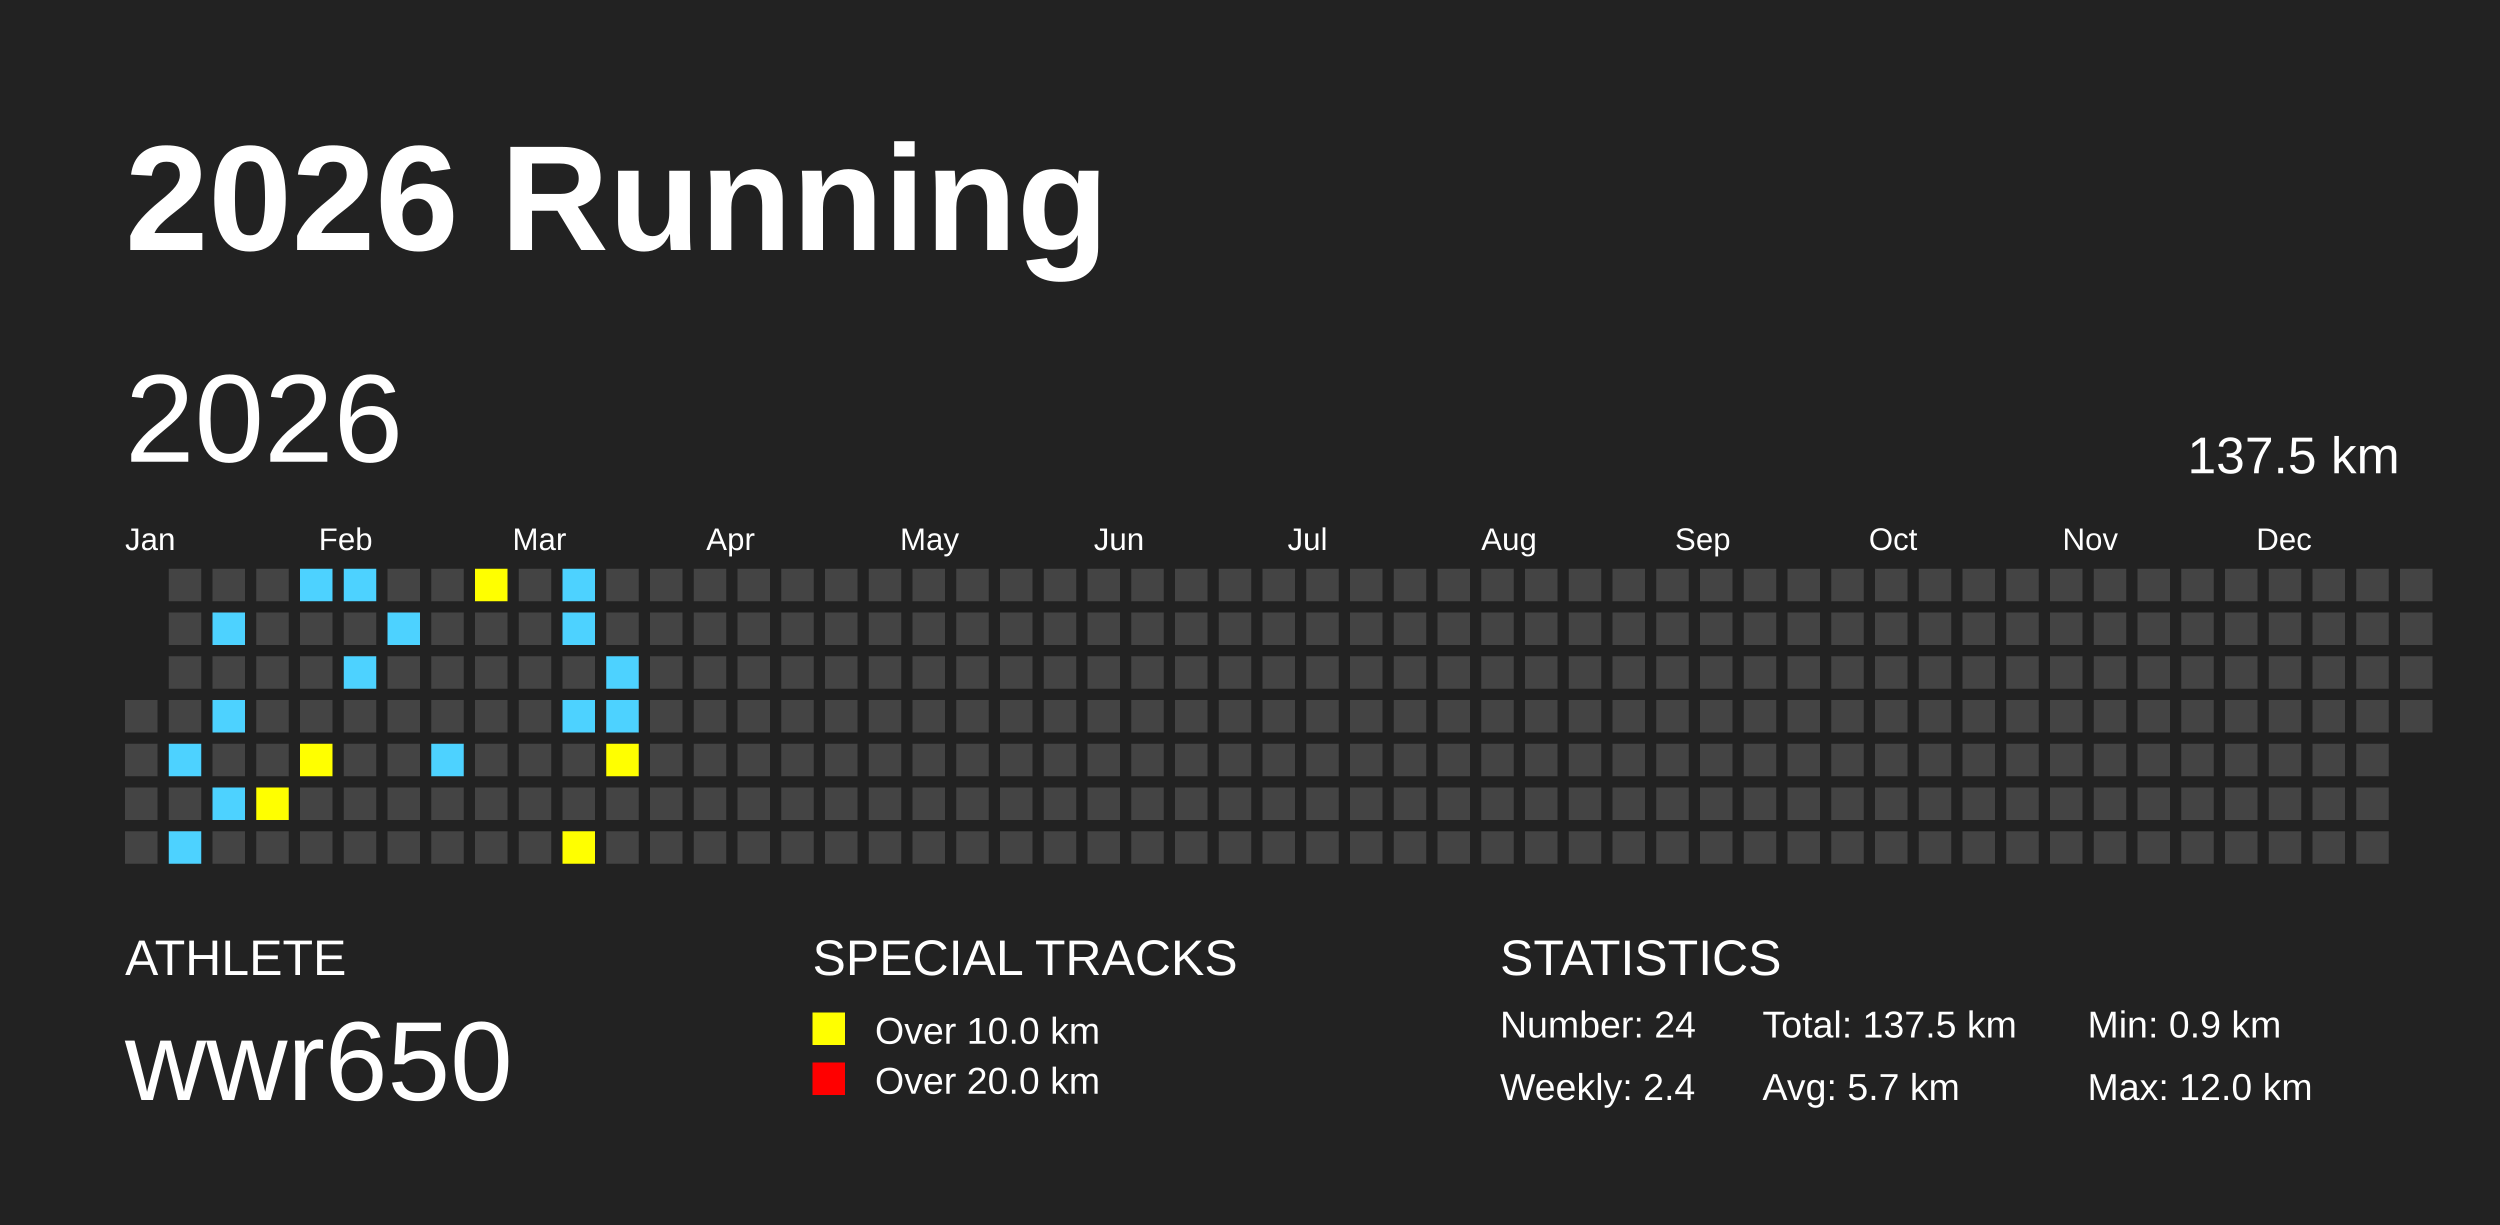
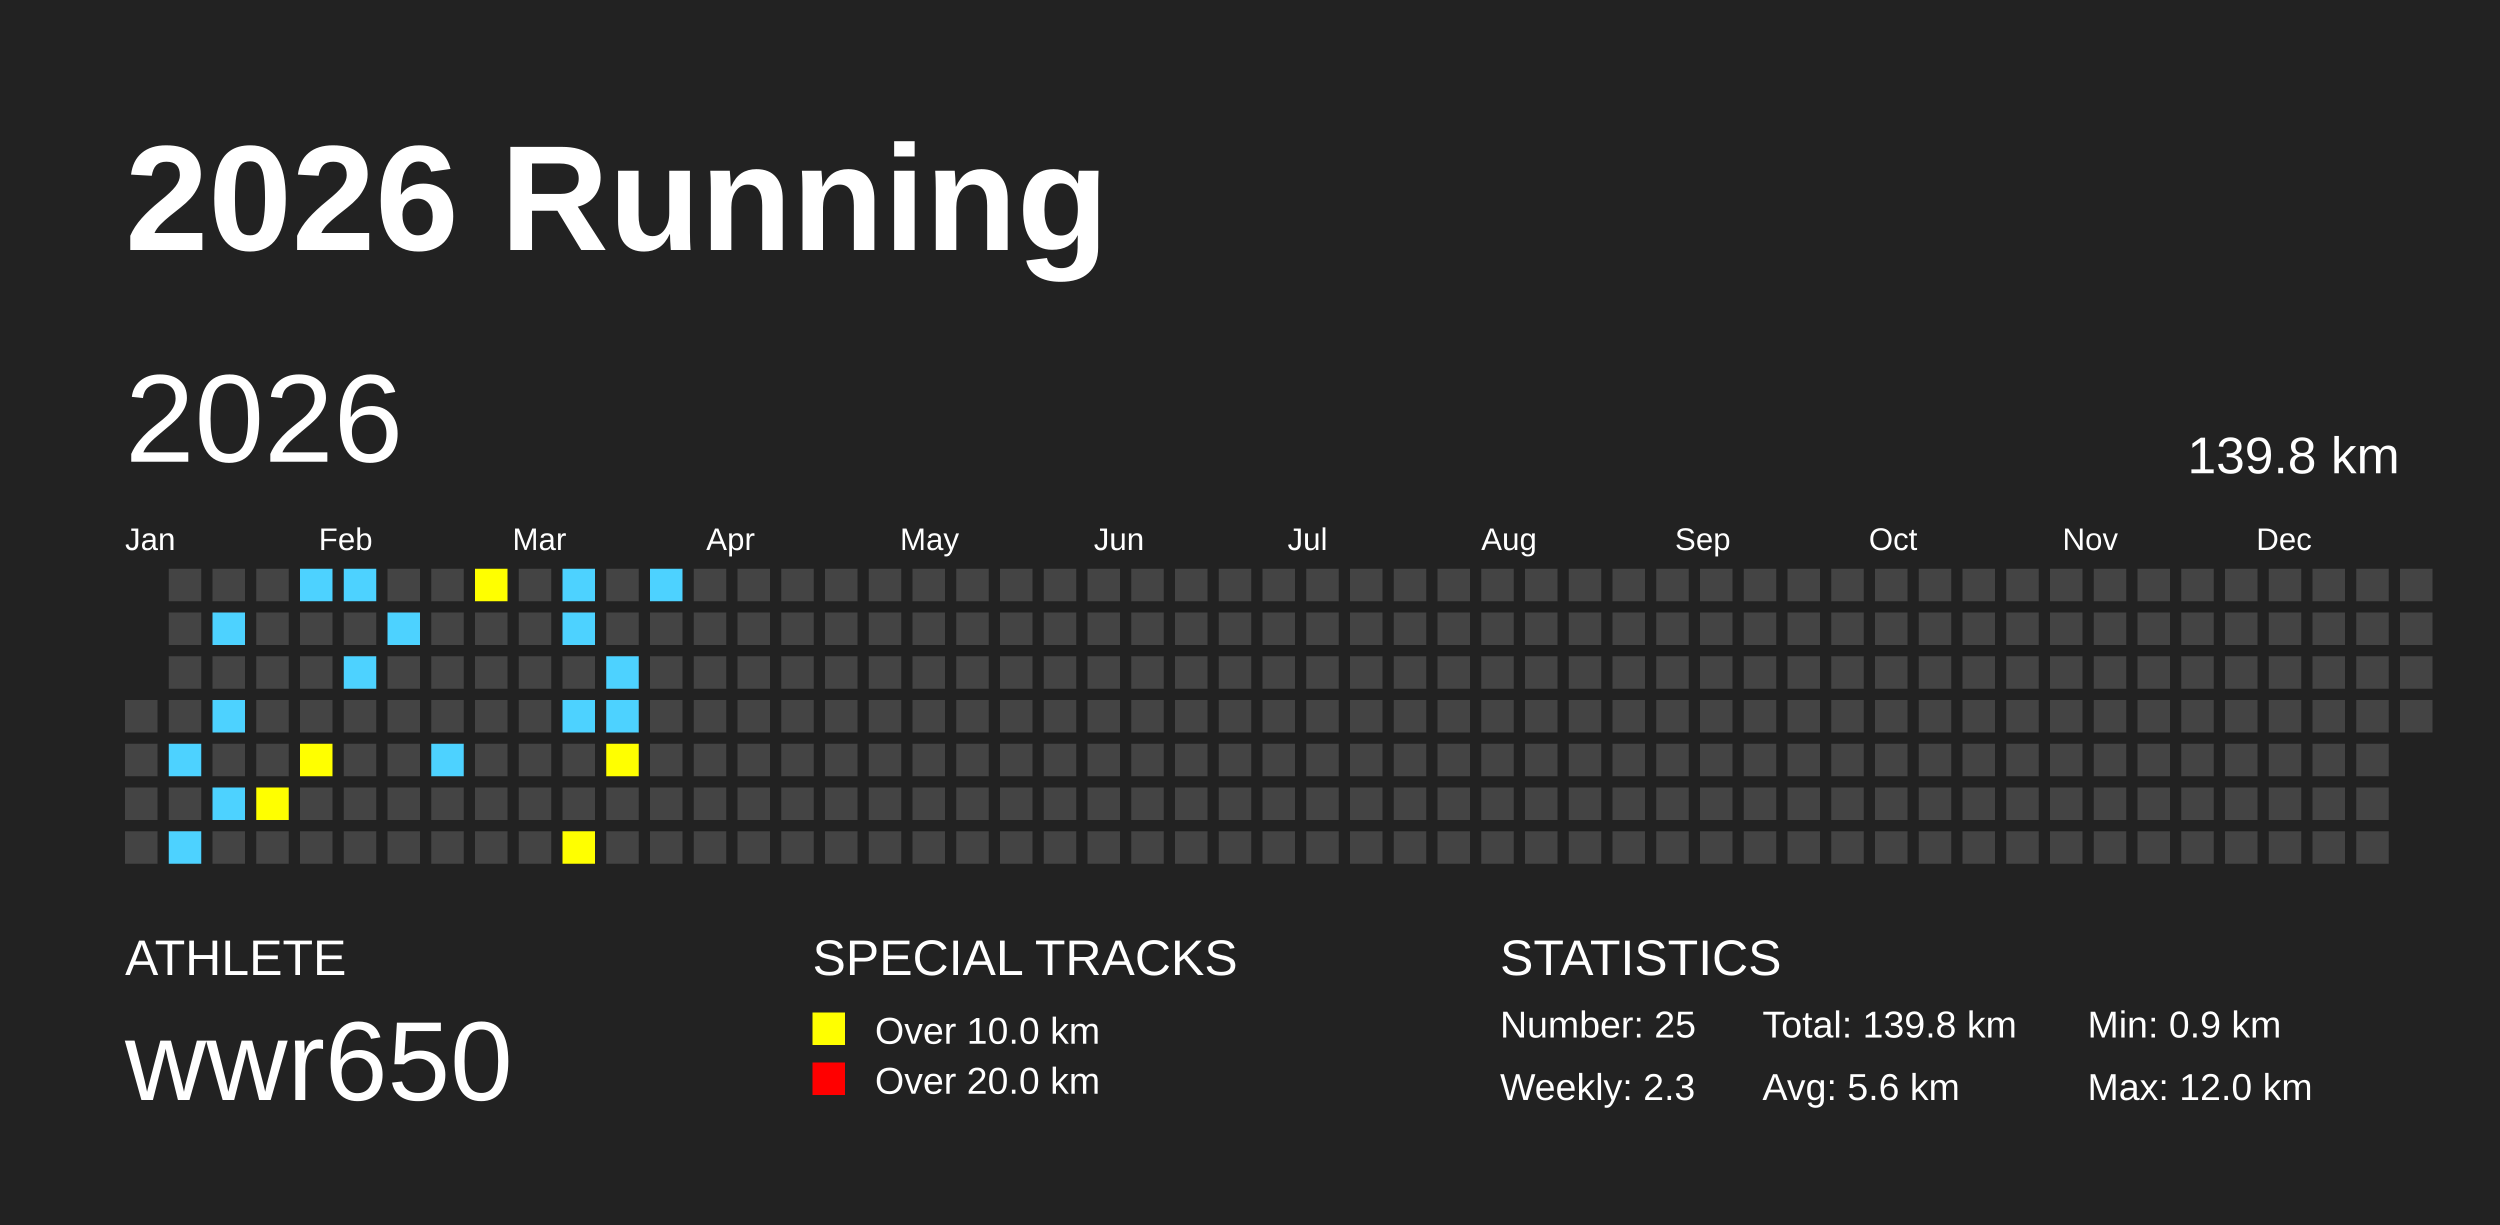
<svg xmlns="http://www.w3.org/2000/svg" baseProfile="full" height="98mm" version="1.1" viewBox="0,0,200,98" width="200mm">
  <defs />
  <rect fill="#222222" height="98" width="200" x="0" y="0" />
  <text fill="#FFFFFF" style="font-size:12px; font-family:Arial; font-weight:bold;" x="10" y="20">2026 Running</text>
  <text fill="#FFFFFF" style="font-size:4px; font-family:Arial" x="10" y="78">ATHLETE</text>
  <text fill="#FFFFFF" style="font-size:9px; font-family:Arial" x="10" y="88">wwr650</text>
  <text fill="#FFFFFF" style="font-size:4px; font-family:Arial" x="65" y="78">SPECIAL TRACKS</text>
  <rect fill="yellow" height="2.6" width="2.6" x="65" y="81" />
  <text fill="#FFFFFF" style="font-size:3px; font-family:Arial" x="70" y="83.5">Over 10.0 km</text>
  <rect fill="red" height="2.6" width="2.6" x="65" y="85" />
  <text fill="#FFFFFF" style="font-size:3px; font-family:Arial" x="70" y="87.5">Over 20.0 km</text>
  <text fill="#FFFFFF" style="font-size:4px; font-family:Arial" x="120" y="78">STATISTICS</text>
-   <text fill="#FFFFFF" style="font-size:3px; font-family:Arial" x="120" y="83">Number: 24</text>
-   <text fill="#FFFFFF" style="font-size:3px; font-family:Arial" x="120" y="88">Weekly: 2.4</text>
-   <text fill="#FFFFFF" style="font-size:3px; font-family:Arial" x="141" y="83">Total: 137.5 km</text>
-   <text fill="#FFFFFF" style="font-size:3px; font-family:Arial" x="141" y="88">Avg: 5.7 km</text>
+   <text fill="#FFFFFF" style="font-size:3px; font-family:Arial" x="120" y="83">Number: 25</text>
+   <text fill="#FFFFFF" style="font-size:3px; font-family:Arial" x="120" y="88">Weekly: 2.3</text>
+   <text fill="#FFFFFF" style="font-size:3px; font-family:Arial" x="141" y="83">Total: 139.8 km</text>
+   <text fill="#FFFFFF" style="font-size:3px; font-family:Arial" x="141" y="88">Avg: 5.6 km</text>
  <text fill="#FFFFFF" style="font-size:3px; font-family:Arial" x="167" y="83">Min: 0.9 km</text>
  <text fill="#FFFFFF" style="font-size:3px; font-family:Arial" x="167" y="88">Max: 12.0 km</text>
  <text dominant-baseline="hanging" fill="#FFFFFF" style="font-size:10.0px; font-family:Arial;" x="10" y="30">2026</text>
-   <text dominant-baseline="hanging" fill="#FFFFFF" style="font-size:4.125px; font-family:Arial;" x="175" y="35">137.5 km</text>
+   <text dominant-baseline="hanging" fill="#FFFFFF" style="font-size:4.125px; font-family:Arial;" x="175" y="35">139.8 km</text>
  <text fill="#FFFFFF" style="font-size:2.5px; font-family:Arial" x="10.0" y="44">Jan</text>
  <text fill="#FFFFFF" style="font-size:2.5px; font-family:Arial" x="25.5" y="44">Feb</text>
  <text fill="#FFFFFF" style="font-size:2.5px; font-family:Arial" x="41.0" y="44">Mar</text>
  <text fill="#FFFFFF" style="font-size:2.5px; font-family:Arial" x="56.5" y="44">Apr</text>
  <text fill="#FFFFFF" style="font-size:2.5px; font-family:Arial" x="72.0" y="44">May</text>
  <text fill="#FFFFFF" style="font-size:2.5px; font-family:Arial" x="87.5" y="44">Jun</text>
  <text fill="#FFFFFF" style="font-size:2.5px; font-family:Arial" x="103.0" y="44">Jul</text>
  <text fill="#FFFFFF" style="font-size:2.5px; font-family:Arial" x="118.5" y="44">Aug</text>
  <text fill="#FFFFFF" style="font-size:2.5px; font-family:Arial" x="134.0" y="44">Sep</text>
  <text fill="#FFFFFF" style="font-size:2.5px; font-family:Arial" x="149.5" y="44">Oct</text>
  <text fill="#FFFFFF" style="font-size:2.5px; font-family:Arial" x="165.0" y="44">Nov</text>
  <text fill="#FFFFFF" style="font-size:2.5px; font-family:Arial" x="180.5" y="44">Dec</text>
  <rect fill="#444444" height="2.6" width="2.6" x="10.0" y="56.0" />
  <rect fill="#444444" height="2.6" width="2.6" x="10.0" y="59.5" />
  <rect fill="#444444" height="2.6" width="2.6" x="10.0" y="63.0" />
  <rect fill="#444444" height="2.6" width="2.6" x="10.0" y="66.5" />
  <rect fill="#444444" height="2.6" width="2.6" x="13.5" y="45.5" />
  <rect fill="#444444" height="2.6" width="2.6" x="13.5" y="49.0" />
  <rect fill="#444444" height="2.6" width="2.6" x="13.5" y="52.5" />
  <rect fill="#444444" height="2.6" width="2.6" x="13.5" y="56.0" />
  <rect fill="#4DD2FF" height="2.6" width="2.6" x="13.5" y="59.5" />
  <rect fill="#444444" height="2.6" width="2.6" x="13.5" y="63.0" />
  <rect fill="#4DD2FF" height="2.6" width="2.6" x="13.5" y="66.5" />
  <rect fill="#444444" height="2.6" width="2.6" x="17.0" y="45.5" />
  <rect fill="#4DD2FF" height="2.6" width="2.6" x="17.0" y="49.0" />
  <rect fill="#444444" height="2.6" width="2.6" x="17.0" y="52.5" />
  <rect fill="#4DD2FF" height="2.6" width="2.6" x="17.0" y="56.0" />
  <rect fill="#444444" height="2.6" width="2.6" x="17.0" y="59.5" />
  <rect fill="#4DD2FF" height="2.6" width="2.6" x="17.0" y="63.0" />
  <rect fill="#444444" height="2.6" width="2.6" x="17.0" y="66.5" />
  <rect fill="#444444" height="2.6" width="2.6" x="20.5" y="45.5" />
  <rect fill="#444444" height="2.6" width="2.6" x="20.5" y="49.0" />
  <rect fill="#444444" height="2.6" width="2.6" x="20.5" y="52.5" />
  <rect fill="#444444" height="2.6" width="2.6" x="20.5" y="56.0" />
  <rect fill="#444444" height="2.6" width="2.6" x="20.5" y="59.5" />
  <rect fill="yellow" height="2.6" width="2.6" x="20.5" y="63.0" />
  <rect fill="#444444" height="2.6" width="2.6" x="20.5" y="66.5" />
  <rect fill="#4DD2FF" height="2.6" width="2.6" x="24.0" y="45.5" />
  <rect fill="#444444" height="2.6" width="2.6" x="24.0" y="49.0" />
  <rect fill="#444444" height="2.6" width="2.6" x="24.0" y="52.5" />
  <rect fill="#444444" height="2.6" width="2.6" x="24.0" y="56.0" />
  <rect fill="yellow" height="2.6" width="2.6" x="24.0" y="59.5" />
  <rect fill="#444444" height="2.6" width="2.6" x="24.0" y="63.0" />
  <rect fill="#444444" height="2.6" width="2.6" x="24.0" y="66.5" />
  <rect fill="#4DD2FF" height="2.6" width="2.6" x="27.5" y="45.5" />
  <rect fill="#444444" height="2.6" width="2.6" x="27.5" y="49.0" />
  <rect fill="#4DD2FF" height="2.6" width="2.6" x="27.5" y="52.5" />
  <rect fill="#444444" height="2.6" width="2.6" x="27.5" y="56.0" />
  <rect fill="#444444" height="2.6" width="2.6" x="27.5" y="59.5" />
  <rect fill="#444444" height="2.6" width="2.6" x="27.5" y="63.0" />
  <rect fill="#444444" height="2.6" width="2.6" x="27.5" y="66.5" />
  <rect fill="#444444" height="2.6" width="2.6" x="31.0" y="45.5" />
  <rect fill="#4DD2FF" height="2.6" width="2.6" x="31.0" y="49.0" />
  <rect fill="#444444" height="2.6" width="2.6" x="31.0" y="52.5" />
  <rect fill="#444444" height="2.6" width="2.6" x="31.0" y="56.0" />
  <rect fill="#444444" height="2.6" width="2.6" x="31.0" y="59.5" />
  <rect fill="#444444" height="2.6" width="2.6" x="31.0" y="63.0" />
  <rect fill="#444444" height="2.6" width="2.6" x="31.0" y="66.5" />
  <rect fill="#444444" height="2.6" width="2.6" x="34.5" y="45.5" />
  <rect fill="#444444" height="2.6" width="2.6" x="34.5" y="49.0" />
  <rect fill="#444444" height="2.6" width="2.6" x="34.5" y="52.5" />
  <rect fill="#444444" height="2.6" width="2.6" x="34.5" y="56.0" />
  <rect fill="#4DD2FF" height="2.6" width="2.6" x="34.5" y="59.5" />
  <rect fill="#444444" height="2.6" width="2.6" x="34.5" y="63.0" />
  <rect fill="#444444" height="2.6" width="2.6" x="34.5" y="66.5" />
  <rect fill="yellow" height="2.6" width="2.6" x="38.0" y="45.5" />
  <rect fill="#444444" height="2.6" width="2.6" x="38.0" y="49.0" />
  <rect fill="#444444" height="2.6" width="2.6" x="38.0" y="52.5" />
  <rect fill="#444444" height="2.6" width="2.6" x="38.0" y="56.0" />
  <rect fill="#444444" height="2.6" width="2.6" x="38.0" y="59.5" />
  <rect fill="#444444" height="2.6" width="2.6" x="38.0" y="63.0" />
  <rect fill="#444444" height="2.6" width="2.6" x="38.0" y="66.5" />
  <rect fill="#444444" height="2.6" width="2.6" x="41.5" y="45.5" />
  <rect fill="#444444" height="2.6" width="2.6" x="41.5" y="49.0" />
  <rect fill="#444444" height="2.6" width="2.6" x="41.5" y="52.5" />
  <rect fill="#444444" height="2.6" width="2.6" x="41.5" y="56.0" />
  <rect fill="#444444" height="2.6" width="2.6" x="41.5" y="59.5" />
  <rect fill="#444444" height="2.6" width="2.6" x="41.5" y="63.0" />
  <rect fill="#444444" height="2.6" width="2.6" x="41.5" y="66.5" />
  <rect fill="#4DD2FF" height="2.6" width="2.6" x="45.0" y="45.5" />
  <rect fill="#4DD2FF" height="2.6" width="2.6" x="45.0" y="49.0" />
  <rect fill="#444444" height="2.6" width="2.6" x="45.0" y="52.5" />
  <rect fill="#4DD2FF" height="2.6" width="2.6" x="45.0" y="56.0" />
  <rect fill="#444444" height="2.6" width="2.6" x="45.0" y="59.5" />
  <rect fill="#444444" height="2.6" width="2.6" x="45.0" y="63.0" />
  <rect fill="yellow" height="2.6" width="2.6" x="45.0" y="66.5" />
  <rect fill="#444444" height="2.6" width="2.6" x="48.5" y="45.5" />
  <rect fill="#444444" height="2.6" width="2.6" x="48.5" y="49.0" />
  <rect fill="#4DD2FF" height="2.6" width="2.6" x="48.5" y="52.5" />
  <rect fill="#4DD2FF" height="2.6" width="2.6" x="48.5" y="56.0" />
  <rect fill="yellow" height="2.6" width="2.6" x="48.5" y="59.5" />
  <rect fill="#444444" height="2.6" width="2.6" x="48.5" y="63.0" />
  <rect fill="#444444" height="2.6" width="2.6" x="48.5" y="66.5" />
-   <rect fill="#444444" height="2.6" width="2.6" x="52.0" y="45.5" />
+   <rect fill="#4DD2FF" height="2.6" width="2.6" x="52.0" y="45.5" />
  <rect fill="#444444" height="2.6" width="2.6" x="52.0" y="49.0" />
  <rect fill="#444444" height="2.6" width="2.6" x="52.0" y="52.5" />
  <rect fill="#444444" height="2.6" width="2.6" x="52.0" y="56.0" />
  <rect fill="#444444" height="2.6" width="2.6" x="52.0" y="59.5" />
  <rect fill="#444444" height="2.6" width="2.6" x="52.0" y="63.0" />
  <rect fill="#444444" height="2.6" width="2.6" x="52.0" y="66.5" />
  <rect fill="#444444" height="2.6" width="2.6" x="55.5" y="45.5" />
  <rect fill="#444444" height="2.6" width="2.6" x="55.5" y="49.0" />
  <rect fill="#444444" height="2.6" width="2.6" x="55.5" y="52.5" />
  <rect fill="#444444" height="2.6" width="2.6" x="55.5" y="56.0" />
  <rect fill="#444444" height="2.6" width="2.6" x="55.5" y="59.5" />
  <rect fill="#444444" height="2.6" width="2.6" x="55.5" y="63.0" />
  <rect fill="#444444" height="2.6" width="2.6" x="55.5" y="66.5" />
  <rect fill="#444444" height="2.6" width="2.6" x="59.0" y="45.5" />
  <rect fill="#444444" height="2.6" width="2.6" x="59.0" y="49.0" />
  <rect fill="#444444" height="2.6" width="2.6" x="59.0" y="52.5" />
  <rect fill="#444444" height="2.6" width="2.6" x="59.0" y="56.0" />
  <rect fill="#444444" height="2.6" width="2.6" x="59.0" y="59.5" />
  <rect fill="#444444" height="2.6" width="2.6" x="59.0" y="63.0" />
  <rect fill="#444444" height="2.6" width="2.6" x="59.0" y="66.5" />
  <rect fill="#444444" height="2.6" width="2.6" x="62.5" y="45.5" />
  <rect fill="#444444" height="2.6" width="2.6" x="62.5" y="49.0" />
  <rect fill="#444444" height="2.6" width="2.6" x="62.5" y="52.5" />
  <rect fill="#444444" height="2.6" width="2.6" x="62.5" y="56.0" />
  <rect fill="#444444" height="2.6" width="2.6" x="62.5" y="59.5" />
  <rect fill="#444444" height="2.6" width="2.6" x="62.5" y="63.0" />
  <rect fill="#444444" height="2.6" width="2.6" x="62.5" y="66.5" />
  <rect fill="#444444" height="2.6" width="2.6" x="66.0" y="45.5" />
  <rect fill="#444444" height="2.6" width="2.6" x="66.0" y="49.0" />
  <rect fill="#444444" height="2.6" width="2.6" x="66.0" y="52.5" />
  <rect fill="#444444" height="2.6" width="2.6" x="66.0" y="56.0" />
  <rect fill="#444444" height="2.6" width="2.6" x="66.0" y="59.5" />
  <rect fill="#444444" height="2.6" width="2.6" x="66.0" y="63.0" />
  <rect fill="#444444" height="2.6" width="2.6" x="66.0" y="66.5" />
  <rect fill="#444444" height="2.6" width="2.6" x="69.5" y="45.5" />
  <rect fill="#444444" height="2.6" width="2.6" x="69.5" y="49.0" />
  <rect fill="#444444" height="2.6" width="2.6" x="69.5" y="52.5" />
  <rect fill="#444444" height="2.6" width="2.6" x="69.5" y="56.0" />
  <rect fill="#444444" height="2.6" width="2.6" x="69.5" y="59.5" />
  <rect fill="#444444" height="2.6" width="2.6" x="69.5" y="63.0" />
  <rect fill="#444444" height="2.6" width="2.6" x="69.5" y="66.5" />
  <rect fill="#444444" height="2.6" width="2.6" x="73.0" y="45.5" />
  <rect fill="#444444" height="2.6" width="2.6" x="73.0" y="49.0" />
  <rect fill="#444444" height="2.6" width="2.6" x="73.0" y="52.5" />
  <rect fill="#444444" height="2.6" width="2.6" x="73.0" y="56.0" />
  <rect fill="#444444" height="2.6" width="2.6" x="73.0" y="59.5" />
  <rect fill="#444444" height="2.6" width="2.6" x="73.0" y="63.0" />
  <rect fill="#444444" height="2.6" width="2.6" x="73.0" y="66.5" />
  <rect fill="#444444" height="2.6" width="2.6" x="76.5" y="45.5" />
  <rect fill="#444444" height="2.6" width="2.6" x="76.5" y="49.0" />
  <rect fill="#444444" height="2.6" width="2.6" x="76.5" y="52.5" />
  <rect fill="#444444" height="2.6" width="2.6" x="76.5" y="56.0" />
  <rect fill="#444444" height="2.6" width="2.6" x="76.5" y="59.5" />
  <rect fill="#444444" height="2.6" width="2.6" x="76.5" y="63.0" />
  <rect fill="#444444" height="2.6" width="2.6" x="76.5" y="66.5" />
  <rect fill="#444444" height="2.6" width="2.6" x="80.0" y="45.5" />
  <rect fill="#444444" height="2.6" width="2.6" x="80.0" y="49.0" />
  <rect fill="#444444" height="2.6" width="2.6" x="80.0" y="52.5" />
  <rect fill="#444444" height="2.6" width="2.6" x="80.0" y="56.0" />
  <rect fill="#444444" height="2.6" width="2.6" x="80.0" y="59.5" />
  <rect fill="#444444" height="2.6" width="2.6" x="80.0" y="63.0" />
  <rect fill="#444444" height="2.6" width="2.6" x="80.0" y="66.5" />
  <rect fill="#444444" height="2.6" width="2.6" x="83.5" y="45.5" />
  <rect fill="#444444" height="2.6" width="2.6" x="83.5" y="49.0" />
  <rect fill="#444444" height="2.6" width="2.6" x="83.5" y="52.5" />
  <rect fill="#444444" height="2.6" width="2.6" x="83.5" y="56.0" />
  <rect fill="#444444" height="2.6" width="2.6" x="83.5" y="59.5" />
  <rect fill="#444444" height="2.6" width="2.6" x="83.5" y="63.0" />
  <rect fill="#444444" height="2.6" width="2.6" x="83.5" y="66.5" />
  <rect fill="#444444" height="2.6" width="2.6" x="87.0" y="45.5" />
  <rect fill="#444444" height="2.6" width="2.6" x="87.0" y="49.0" />
  <rect fill="#444444" height="2.6" width="2.6" x="87.0" y="52.5" />
  <rect fill="#444444" height="2.6" width="2.6" x="87.0" y="56.0" />
  <rect fill="#444444" height="2.6" width="2.6" x="87.0" y="59.5" />
  <rect fill="#444444" height="2.6" width="2.6" x="87.0" y="63.0" />
  <rect fill="#444444" height="2.6" width="2.6" x="87.0" y="66.5" />
  <rect fill="#444444" height="2.6" width="2.6" x="90.5" y="45.5" />
  <rect fill="#444444" height="2.6" width="2.6" x="90.5" y="49.0" />
  <rect fill="#444444" height="2.6" width="2.6" x="90.5" y="52.5" />
  <rect fill="#444444" height="2.6" width="2.6" x="90.5" y="56.0" />
  <rect fill="#444444" height="2.6" width="2.6" x="90.5" y="59.5" />
  <rect fill="#444444" height="2.6" width="2.6" x="90.5" y="63.0" />
  <rect fill="#444444" height="2.6" width="2.6" x="90.5" y="66.5" />
  <rect fill="#444444" height="2.6" width="2.6" x="94.0" y="45.5" />
  <rect fill="#444444" height="2.6" width="2.6" x="94.0" y="49.0" />
  <rect fill="#444444" height="2.6" width="2.6" x="94.0" y="52.5" />
  <rect fill="#444444" height="2.6" width="2.6" x="94.0" y="56.0" />
  <rect fill="#444444" height="2.6" width="2.6" x="94.0" y="59.5" />
  <rect fill="#444444" height="2.6" width="2.6" x="94.0" y="63.0" />
  <rect fill="#444444" height="2.6" width="2.6" x="94.0" y="66.5" />
  <rect fill="#444444" height="2.6" width="2.6" x="97.5" y="45.5" />
  <rect fill="#444444" height="2.6" width="2.6" x="97.5" y="49.0" />
  <rect fill="#444444" height="2.6" width="2.6" x="97.5" y="52.5" />
  <rect fill="#444444" height="2.6" width="2.6" x="97.5" y="56.0" />
  <rect fill="#444444" height="2.6" width="2.6" x="97.5" y="59.5" />
  <rect fill="#444444" height="2.6" width="2.6" x="97.5" y="63.0" />
  <rect fill="#444444" height="2.6" width="2.6" x="97.5" y="66.5" />
  <rect fill="#444444" height="2.6" width="2.6" x="101.0" y="45.5" />
  <rect fill="#444444" height="2.6" width="2.6" x="101.0" y="49.0" />
  <rect fill="#444444" height="2.6" width="2.6" x="101.0" y="52.5" />
  <rect fill="#444444" height="2.6" width="2.6" x="101.0" y="56.0" />
  <rect fill="#444444" height="2.6" width="2.6" x="101.0" y="59.5" />
  <rect fill="#444444" height="2.6" width="2.6" x="101.0" y="63.0" />
  <rect fill="#444444" height="2.6" width="2.6" x="101.0" y="66.5" />
  <rect fill="#444444" height="2.6" width="2.6" x="104.5" y="45.5" />
  <rect fill="#444444" height="2.6" width="2.6" x="104.5" y="49.0" />
  <rect fill="#444444" height="2.6" width="2.6" x="104.5" y="52.5" />
  <rect fill="#444444" height="2.6" width="2.6" x="104.5" y="56.0" />
  <rect fill="#444444" height="2.6" width="2.6" x="104.5" y="59.5" />
  <rect fill="#444444" height="2.6" width="2.6" x="104.5" y="63.0" />
  <rect fill="#444444" height="2.6" width="2.6" x="104.5" y="66.5" />
  <rect fill="#444444" height="2.6" width="2.6" x="108.0" y="45.5" />
  <rect fill="#444444" height="2.6" width="2.6" x="108.0" y="49.0" />
  <rect fill="#444444" height="2.6" width="2.6" x="108.0" y="52.5" />
  <rect fill="#444444" height="2.6" width="2.6" x="108.0" y="56.0" />
  <rect fill="#444444" height="2.6" width="2.6" x="108.0" y="59.5" />
  <rect fill="#444444" height="2.6" width="2.6" x="108.0" y="63.0" />
  <rect fill="#444444" height="2.6" width="2.6" x="108.0" y="66.5" />
  <rect fill="#444444" height="2.6" width="2.6" x="111.5" y="45.5" />
  <rect fill="#444444" height="2.6" width="2.6" x="111.5" y="49.0" />
  <rect fill="#444444" height="2.6" width="2.6" x="111.5" y="52.5" />
  <rect fill="#444444" height="2.6" width="2.6" x="111.5" y="56.0" />
  <rect fill="#444444" height="2.6" width="2.6" x="111.5" y="59.5" />
  <rect fill="#444444" height="2.6" width="2.6" x="111.5" y="63.0" />
  <rect fill="#444444" height="2.6" width="2.6" x="111.5" y="66.5" />
  <rect fill="#444444" height="2.6" width="2.6" x="115.0" y="45.5" />
  <rect fill="#444444" height="2.6" width="2.6" x="115.0" y="49.0" />
  <rect fill="#444444" height="2.6" width="2.6" x="115.0" y="52.5" />
  <rect fill="#444444" height="2.6" width="2.6" x="115.0" y="56.0" />
  <rect fill="#444444" height="2.6" width="2.6" x="115.0" y="59.5" />
  <rect fill="#444444" height="2.6" width="2.6" x="115.0" y="63.0" />
  <rect fill="#444444" height="2.6" width="2.6" x="115.0" y="66.5" />
  <rect fill="#444444" height="2.6" width="2.6" x="118.5" y="45.5" />
  <rect fill="#444444" height="2.6" width="2.6" x="118.5" y="49.0" />
  <rect fill="#444444" height="2.6" width="2.6" x="118.5" y="52.5" />
  <rect fill="#444444" height="2.6" width="2.6" x="118.5" y="56.0" />
  <rect fill="#444444" height="2.6" width="2.6" x="118.5" y="59.5" />
  <rect fill="#444444" height="2.6" width="2.6" x="118.5" y="63.0" />
  <rect fill="#444444" height="2.6" width="2.6" x="118.5" y="66.5" />
  <rect fill="#444444" height="2.6" width="2.6" x="122.0" y="45.5" />
  <rect fill="#444444" height="2.6" width="2.6" x="122.0" y="49.0" />
  <rect fill="#444444" height="2.6" width="2.6" x="122.0" y="52.5" />
  <rect fill="#444444" height="2.6" width="2.6" x="122.0" y="56.0" />
  <rect fill="#444444" height="2.6" width="2.6" x="122.0" y="59.5" />
  <rect fill="#444444" height="2.6" width="2.6" x="122.0" y="63.0" />
  <rect fill="#444444" height="2.6" width="2.6" x="122.0" y="66.5" />
  <rect fill="#444444" height="2.6" width="2.6" x="125.5" y="45.5" />
  <rect fill="#444444" height="2.6" width="2.6" x="125.5" y="49.0" />
  <rect fill="#444444" height="2.6" width="2.6" x="125.5" y="52.5" />
  <rect fill="#444444" height="2.6" width="2.6" x="125.5" y="56.0" />
  <rect fill="#444444" height="2.6" width="2.6" x="125.5" y="59.5" />
  <rect fill="#444444" height="2.6" width="2.6" x="125.5" y="63.0" />
  <rect fill="#444444" height="2.6" width="2.6" x="125.5" y="66.5" />
  <rect fill="#444444" height="2.6" width="2.6" x="129.0" y="45.5" />
  <rect fill="#444444" height="2.6" width="2.6" x="129.0" y="49.0" />
  <rect fill="#444444" height="2.6" width="2.6" x="129.0" y="52.5" />
  <rect fill="#444444" height="2.6" width="2.6" x="129.0" y="56.0" />
  <rect fill="#444444" height="2.6" width="2.6" x="129.0" y="59.5" />
  <rect fill="#444444" height="2.6" width="2.6" x="129.0" y="63.0" />
  <rect fill="#444444" height="2.6" width="2.6" x="129.0" y="66.5" />
  <rect fill="#444444" height="2.6" width="2.6" x="132.5" y="45.5" />
  <rect fill="#444444" height="2.6" width="2.6" x="132.5" y="49.0" />
  <rect fill="#444444" height="2.6" width="2.6" x="132.5" y="52.5" />
  <rect fill="#444444" height="2.6" width="2.6" x="132.5" y="56.0" />
  <rect fill="#444444" height="2.6" width="2.6" x="132.5" y="59.5" />
  <rect fill="#444444" height="2.6" width="2.6" x="132.5" y="63.0" />
  <rect fill="#444444" height="2.6" width="2.6" x="132.5" y="66.5" />
  <rect fill="#444444" height="2.6" width="2.6" x="136.0" y="45.5" />
  <rect fill="#444444" height="2.6" width="2.6" x="136.0" y="49.0" />
  <rect fill="#444444" height="2.6" width="2.6" x="136.0" y="52.5" />
  <rect fill="#444444" height="2.6" width="2.6" x="136.0" y="56.0" />
  <rect fill="#444444" height="2.6" width="2.6" x="136.0" y="59.5" />
  <rect fill="#444444" height="2.6" width="2.6" x="136.0" y="63.0" />
  <rect fill="#444444" height="2.6" width="2.6" x="136.0" y="66.5" />
  <rect fill="#444444" height="2.6" width="2.6" x="139.5" y="45.5" />
  <rect fill="#444444" height="2.6" width="2.6" x="139.5" y="49.0" />
  <rect fill="#444444" height="2.6" width="2.6" x="139.5" y="52.5" />
  <rect fill="#444444" height="2.6" width="2.6" x="139.5" y="56.0" />
  <rect fill="#444444" height="2.6" width="2.6" x="139.5" y="59.5" />
  <rect fill="#444444" height="2.6" width="2.6" x="139.5" y="63.0" />
  <rect fill="#444444" height="2.6" width="2.6" x="139.5" y="66.5" />
  <rect fill="#444444" height="2.6" width="2.6" x="143.0" y="45.5" />
  <rect fill="#444444" height="2.6" width="2.6" x="143.0" y="49.0" />
  <rect fill="#444444" height="2.6" width="2.6" x="143.0" y="52.5" />
  <rect fill="#444444" height="2.6" width="2.6" x="143.0" y="56.0" />
  <rect fill="#444444" height="2.6" width="2.6" x="143.0" y="59.5" />
  <rect fill="#444444" height="2.6" width="2.6" x="143.0" y="63.0" />
  <rect fill="#444444" height="2.6" width="2.6" x="143.0" y="66.5" />
  <rect fill="#444444" height="2.6" width="2.6" x="146.5" y="45.5" />
  <rect fill="#444444" height="2.6" width="2.6" x="146.5" y="49.0" />
  <rect fill="#444444" height="2.6" width="2.6" x="146.5" y="52.5" />
  <rect fill="#444444" height="2.6" width="2.6" x="146.5" y="56.0" />
  <rect fill="#444444" height="2.6" width="2.6" x="146.5" y="59.5" />
  <rect fill="#444444" height="2.6" width="2.6" x="146.5" y="63.0" />
  <rect fill="#444444" height="2.6" width="2.6" x="146.5" y="66.5" />
  <rect fill="#444444" height="2.6" width="2.6" x="150.0" y="45.5" />
  <rect fill="#444444" height="2.6" width="2.6" x="150.0" y="49.0" />
  <rect fill="#444444" height="2.6" width="2.6" x="150.0" y="52.5" />
  <rect fill="#444444" height="2.6" width="2.6" x="150.0" y="56.0" />
  <rect fill="#444444" height="2.6" width="2.6" x="150.0" y="59.5" />
  <rect fill="#444444" height="2.6" width="2.6" x="150.0" y="63.0" />
  <rect fill="#444444" height="2.6" width="2.6" x="150.0" y="66.5" />
  <rect fill="#444444" height="2.6" width="2.6" x="153.5" y="45.5" />
  <rect fill="#444444" height="2.6" width="2.6" x="153.5" y="49.0" />
  <rect fill="#444444" height="2.6" width="2.6" x="153.5" y="52.5" />
  <rect fill="#444444" height="2.6" width="2.6" x="153.5" y="56.0" />
  <rect fill="#444444" height="2.6" width="2.6" x="153.5" y="59.5" />
  <rect fill="#444444" height="2.6" width="2.6" x="153.5" y="63.0" />
  <rect fill="#444444" height="2.6" width="2.6" x="153.5" y="66.5" />
  <rect fill="#444444" height="2.6" width="2.6" x="157.0" y="45.5" />
  <rect fill="#444444" height="2.6" width="2.6" x="157.0" y="49.0" />
  <rect fill="#444444" height="2.6" width="2.6" x="157.0" y="52.5" />
  <rect fill="#444444" height="2.6" width="2.6" x="157.0" y="56.0" />
  <rect fill="#444444" height="2.6" width="2.6" x="157.0" y="59.5" />
  <rect fill="#444444" height="2.6" width="2.6" x="157.0" y="63.0" />
  <rect fill="#444444" height="2.6" width="2.6" x="157.0" y="66.5" />
  <rect fill="#444444" height="2.6" width="2.6" x="160.5" y="45.5" />
  <rect fill="#444444" height="2.6" width="2.6" x="160.5" y="49.0" />
  <rect fill="#444444" height="2.6" width="2.6" x="160.5" y="52.5" />
  <rect fill="#444444" height="2.6" width="2.6" x="160.5" y="56.0" />
  <rect fill="#444444" height="2.6" width="2.6" x="160.5" y="59.5" />
  <rect fill="#444444" height="2.6" width="2.6" x="160.5" y="63.0" />
  <rect fill="#444444" height="2.6" width="2.6" x="160.5" y="66.5" />
  <rect fill="#444444" height="2.6" width="2.6" x="164.0" y="45.5" />
  <rect fill="#444444" height="2.6" width="2.6" x="164.0" y="49.0" />
  <rect fill="#444444" height="2.6" width="2.6" x="164.0" y="52.5" />
  <rect fill="#444444" height="2.6" width="2.6" x="164.0" y="56.0" />
  <rect fill="#444444" height="2.6" width="2.6" x="164.0" y="59.5" />
  <rect fill="#444444" height="2.6" width="2.6" x="164.0" y="63.0" />
  <rect fill="#444444" height="2.6" width="2.6" x="164.0" y="66.5" />
  <rect fill="#444444" height="2.6" width="2.6" x="167.5" y="45.5" />
  <rect fill="#444444" height="2.6" width="2.6" x="167.5" y="49.0" />
  <rect fill="#444444" height="2.6" width="2.6" x="167.5" y="52.5" />
  <rect fill="#444444" height="2.6" width="2.6" x="167.5" y="56.0" />
  <rect fill="#444444" height="2.6" width="2.6" x="167.5" y="59.5" />
  <rect fill="#444444" height="2.6" width="2.6" x="167.5" y="63.0" />
  <rect fill="#444444" height="2.6" width="2.6" x="167.5" y="66.5" />
  <rect fill="#444444" height="2.6" width="2.6" x="171.0" y="45.5" />
  <rect fill="#444444" height="2.6" width="2.6" x="171.0" y="49.0" />
  <rect fill="#444444" height="2.6" width="2.6" x="171.0" y="52.5" />
  <rect fill="#444444" height="2.6" width="2.6" x="171.0" y="56.0" />
  <rect fill="#444444" height="2.6" width="2.6" x="171.0" y="59.5" />
  <rect fill="#444444" height="2.6" width="2.6" x="171.0" y="63.0" />
  <rect fill="#444444" height="2.6" width="2.6" x="171.0" y="66.5" />
  <rect fill="#444444" height="2.6" width="2.6" x="174.5" y="45.5" />
  <rect fill="#444444" height="2.6" width="2.6" x="174.5" y="49.0" />
  <rect fill="#444444" height="2.6" width="2.6" x="174.5" y="52.5" />
  <rect fill="#444444" height="2.6" width="2.6" x="174.5" y="56.0" />
  <rect fill="#444444" height="2.6" width="2.6" x="174.5" y="59.5" />
  <rect fill="#444444" height="2.6" width="2.6" x="174.5" y="63.0" />
  <rect fill="#444444" height="2.6" width="2.6" x="174.5" y="66.5" />
  <rect fill="#444444" height="2.6" width="2.6" x="178.0" y="45.5" />
  <rect fill="#444444" height="2.6" width="2.6" x="178.0" y="49.0" />
  <rect fill="#444444" height="2.6" width="2.6" x="178.0" y="52.5" />
  <rect fill="#444444" height="2.6" width="2.6" x="178.0" y="56.0" />
  <rect fill="#444444" height="2.6" width="2.6" x="178.0" y="59.5" />
  <rect fill="#444444" height="2.6" width="2.6" x="178.0" y="63.0" />
  <rect fill="#444444" height="2.6" width="2.6" x="178.0" y="66.5" />
  <rect fill="#444444" height="2.6" width="2.6" x="181.5" y="45.5" />
  <rect fill="#444444" height="2.6" width="2.6" x="181.5" y="49.0" />
  <rect fill="#444444" height="2.6" width="2.6" x="181.5" y="52.5" />
  <rect fill="#444444" height="2.6" width="2.6" x="181.5" y="56.0" />
  <rect fill="#444444" height="2.6" width="2.6" x="181.5" y="59.5" />
  <rect fill="#444444" height="2.6" width="2.6" x="181.5" y="63.0" />
  <rect fill="#444444" height="2.6" width="2.6" x="181.5" y="66.5" />
  <rect fill="#444444" height="2.6" width="2.6" x="185.0" y="45.5" />
  <rect fill="#444444" height="2.6" width="2.6" x="185.0" y="49.0" />
  <rect fill="#444444" height="2.6" width="2.6" x="185.0" y="52.5" />
  <rect fill="#444444" height="2.6" width="2.6" x="185.0" y="56.0" />
  <rect fill="#444444" height="2.6" width="2.6" x="185.0" y="59.5" />
  <rect fill="#444444" height="2.6" width="2.6" x="185.0" y="63.0" />
  <rect fill="#444444" height="2.6" width="2.6" x="185.0" y="66.5" />
  <rect fill="#444444" height="2.6" width="2.6" x="188.5" y="45.5" />
  <rect fill="#444444" height="2.6" width="2.6" x="188.5" y="49.0" />
  <rect fill="#444444" height="2.6" width="2.6" x="188.5" y="52.5" />
  <rect fill="#444444" height="2.6" width="2.6" x="188.5" y="56.0" />
  <rect fill="#444444" height="2.6" width="2.6" x="188.5" y="59.5" />
  <rect fill="#444444" height="2.6" width="2.6" x="188.5" y="63.0" />
  <rect fill="#444444" height="2.6" width="2.6" x="188.5" y="66.5" />
  <rect fill="#444444" height="2.6" width="2.6" x="192.0" y="45.5" />
  <rect fill="#444444" height="2.6" width="2.6" x="192.0" y="49.0" />
  <rect fill="#444444" height="2.6" width="2.6" x="192.0" y="52.5" />
  <rect fill="#444444" height="2.6" width="2.6" x="192.0" y="56.0" />
</svg>
